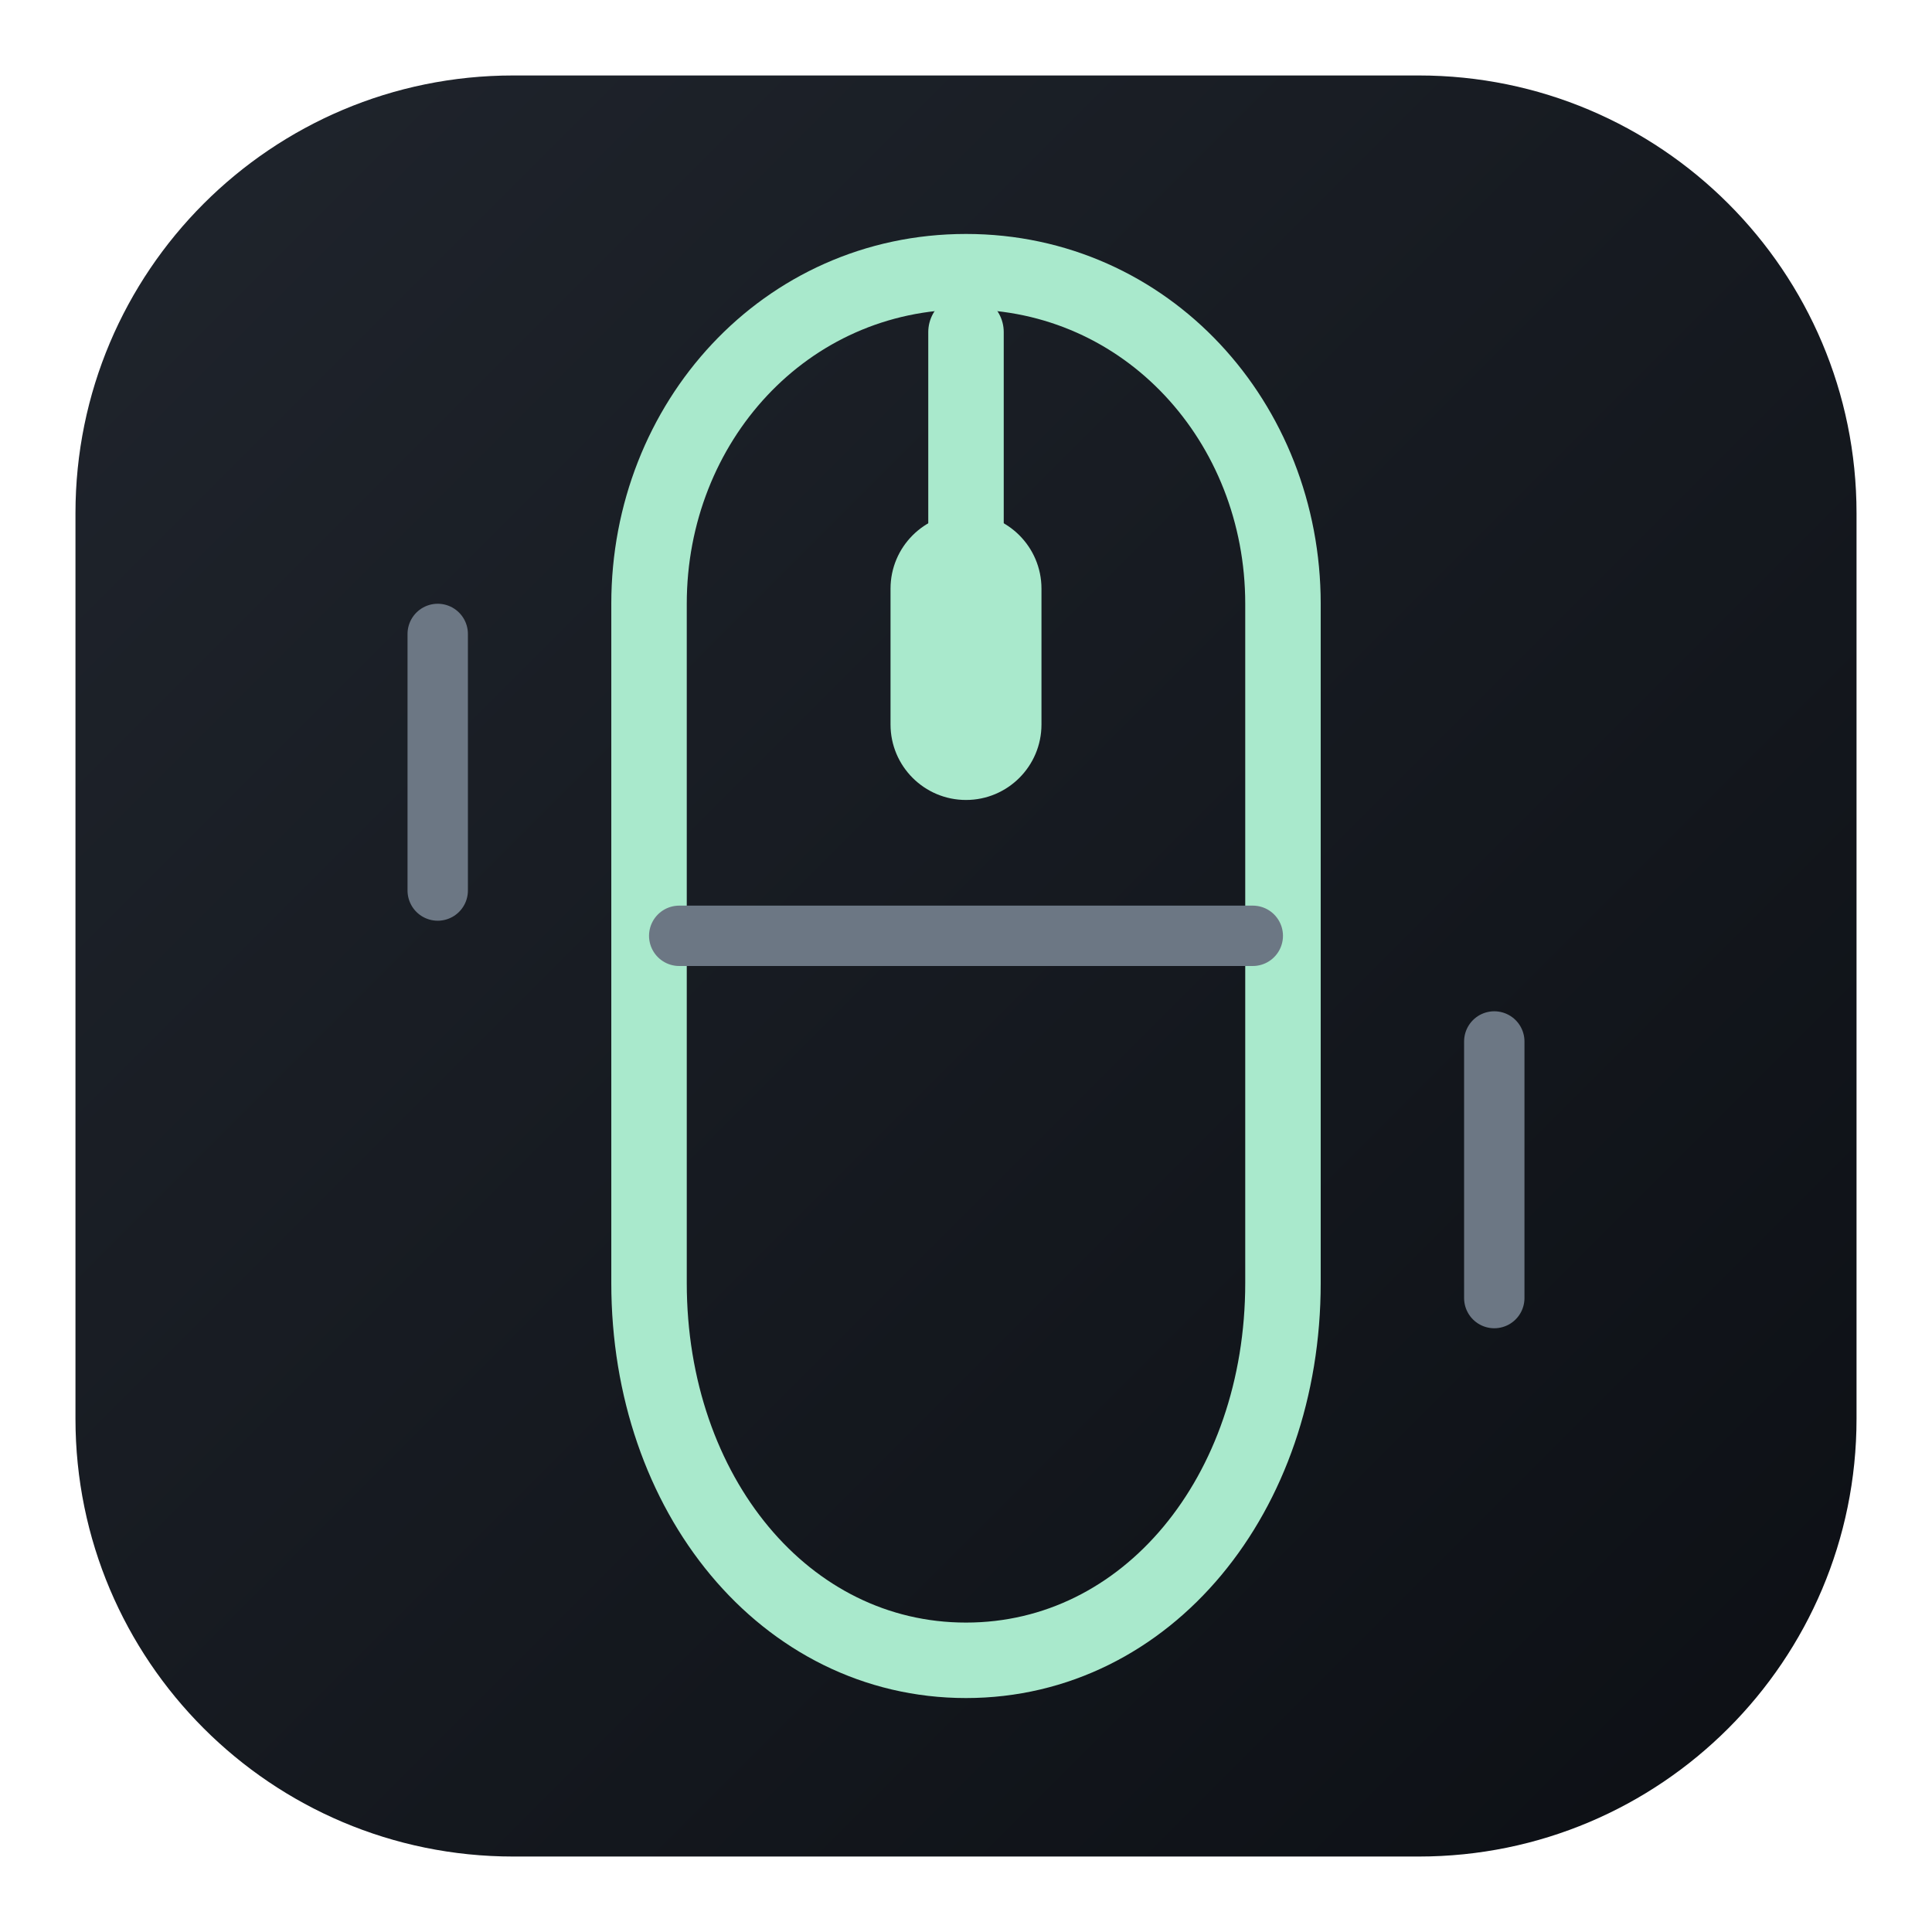
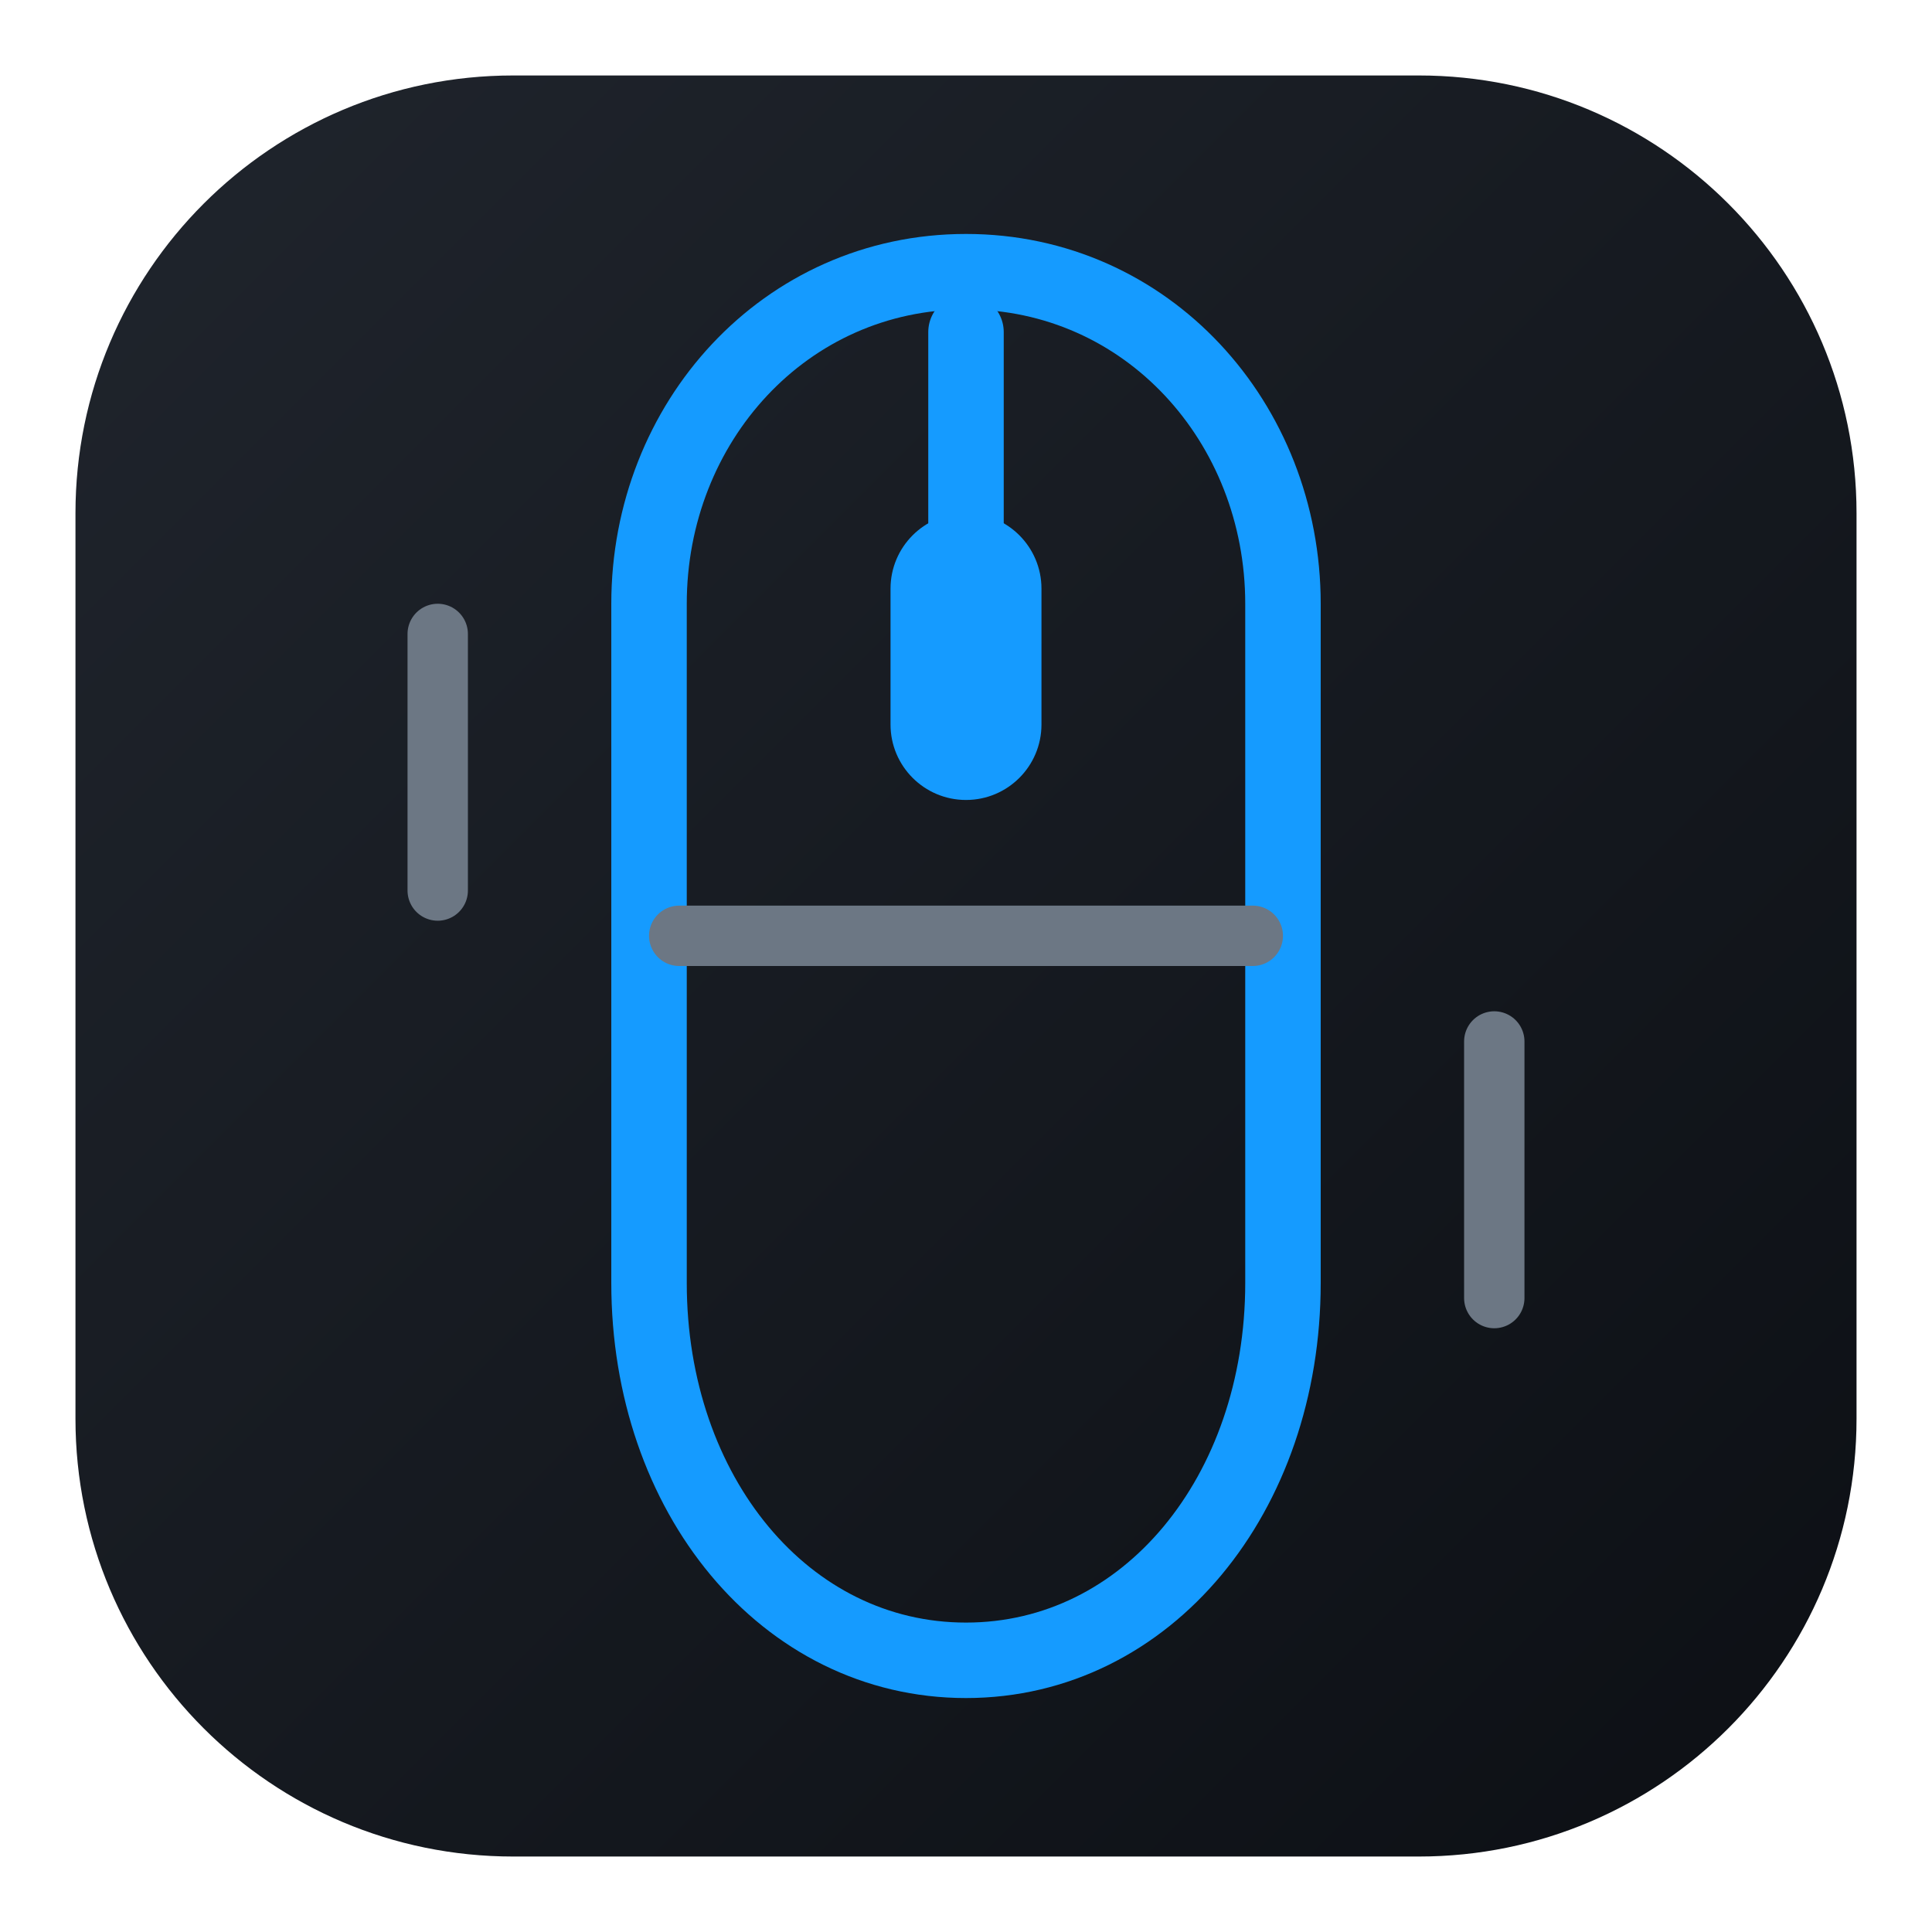
<svg xmlns="http://www.w3.org/2000/svg" width="128" height="128" viewBox="0 0 128 128">
  <defs>
    <linearGradient id="base" x2="1" y2="1">
      <stop stop-color="#20252d" />
      <stop offset="1" stop-color="#0c0f14" />
    </linearGradient>
  </defs>
  <rect x="5" y="5" width="118" height="118" rx="29" fill="url(#base)" />
-   <path d="M43 40c0-12 9-22 21-22s21 10 21 22v45c0 14-9 25-21 25S43 99 43 85Z" fill="none" stroke="#a9e9cc" stroke-width="5" />
-   <path d="M64 22v25" stroke="#a9e9cc" stroke-width="5" stroke-linecap="round" />
-   <rect x="59" y="34" width="10" height="19" rx="5" fill="#a9e9cc" />
+   <path d="M43 40c0-12 9-22 21-22s21 10 21 22v45c0 14-9 25-21 25S43 99 43 85Z" fill="none" stroke="#159bff" stroke-width="5" />
+   <path d="M64 22v25" stroke="#159bff" stroke-width="5" stroke-linecap="round" />
+   <rect x="59" y="34" width="10" height="19" rx="5" fill="#159bff" />
  <path d="M45 62h38M29 42v17M99 69v17" stroke="#6c7784" stroke-width="4" stroke-linecap="round" />
</svg>
